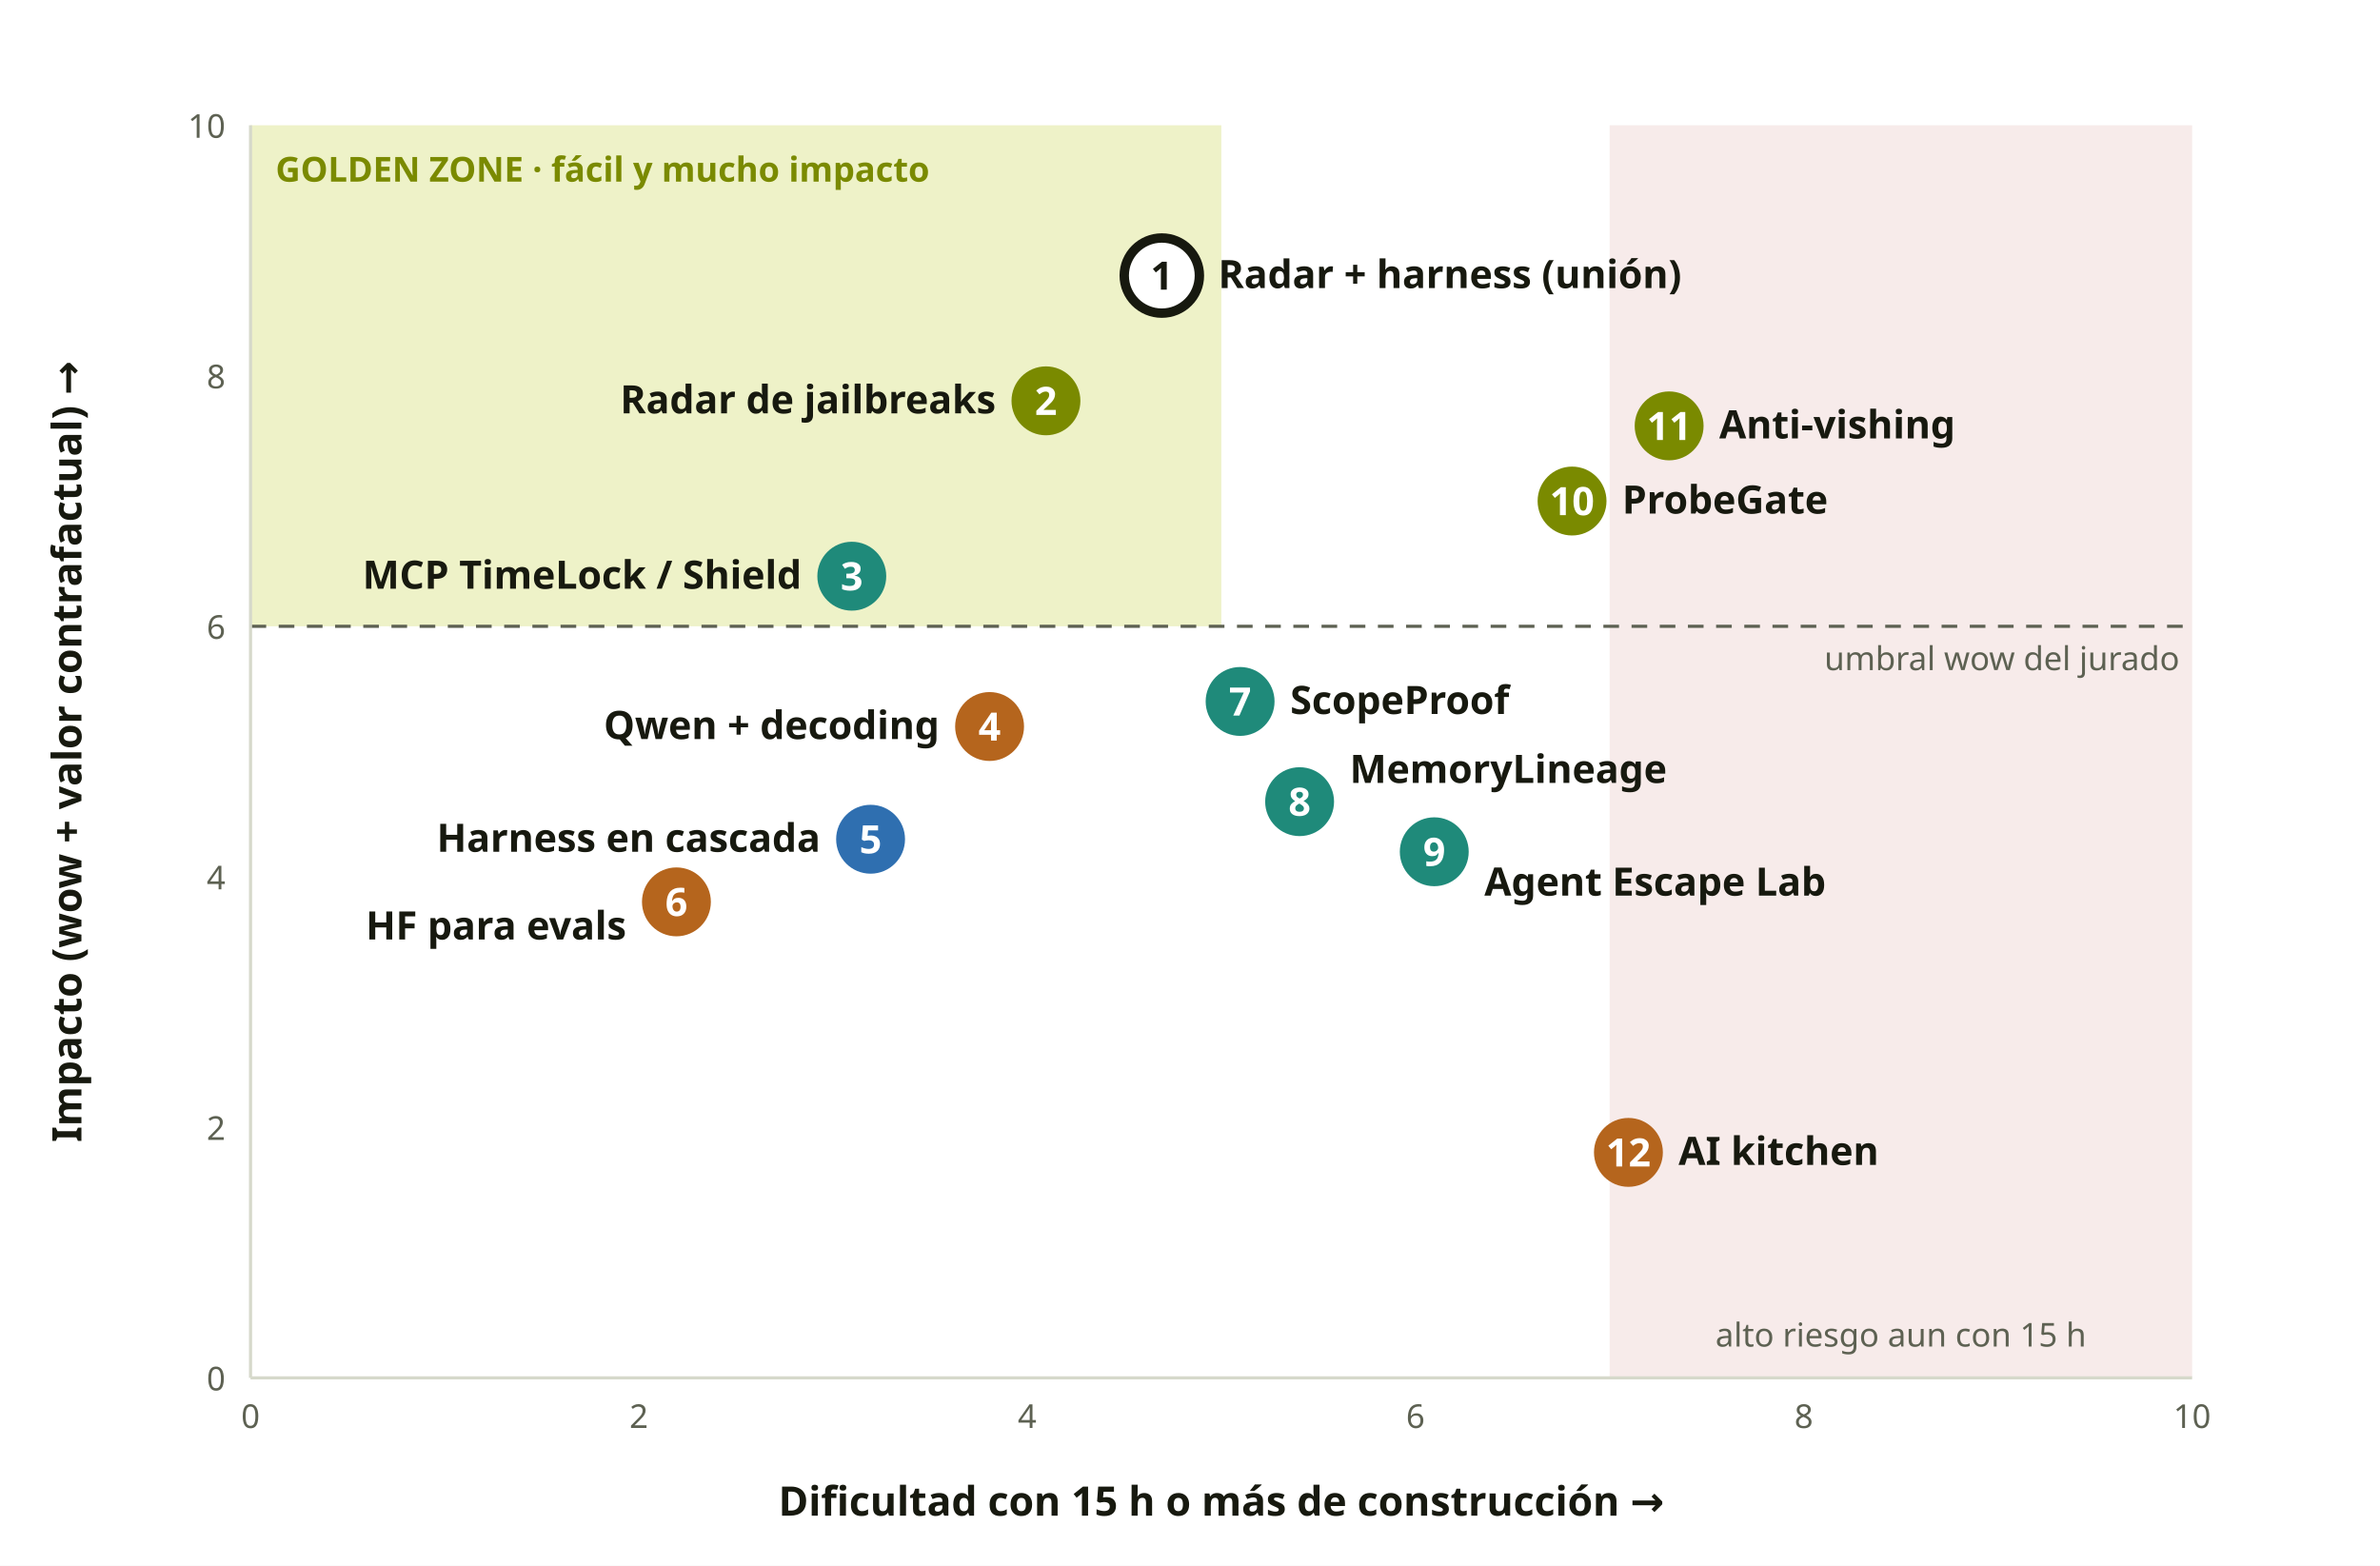
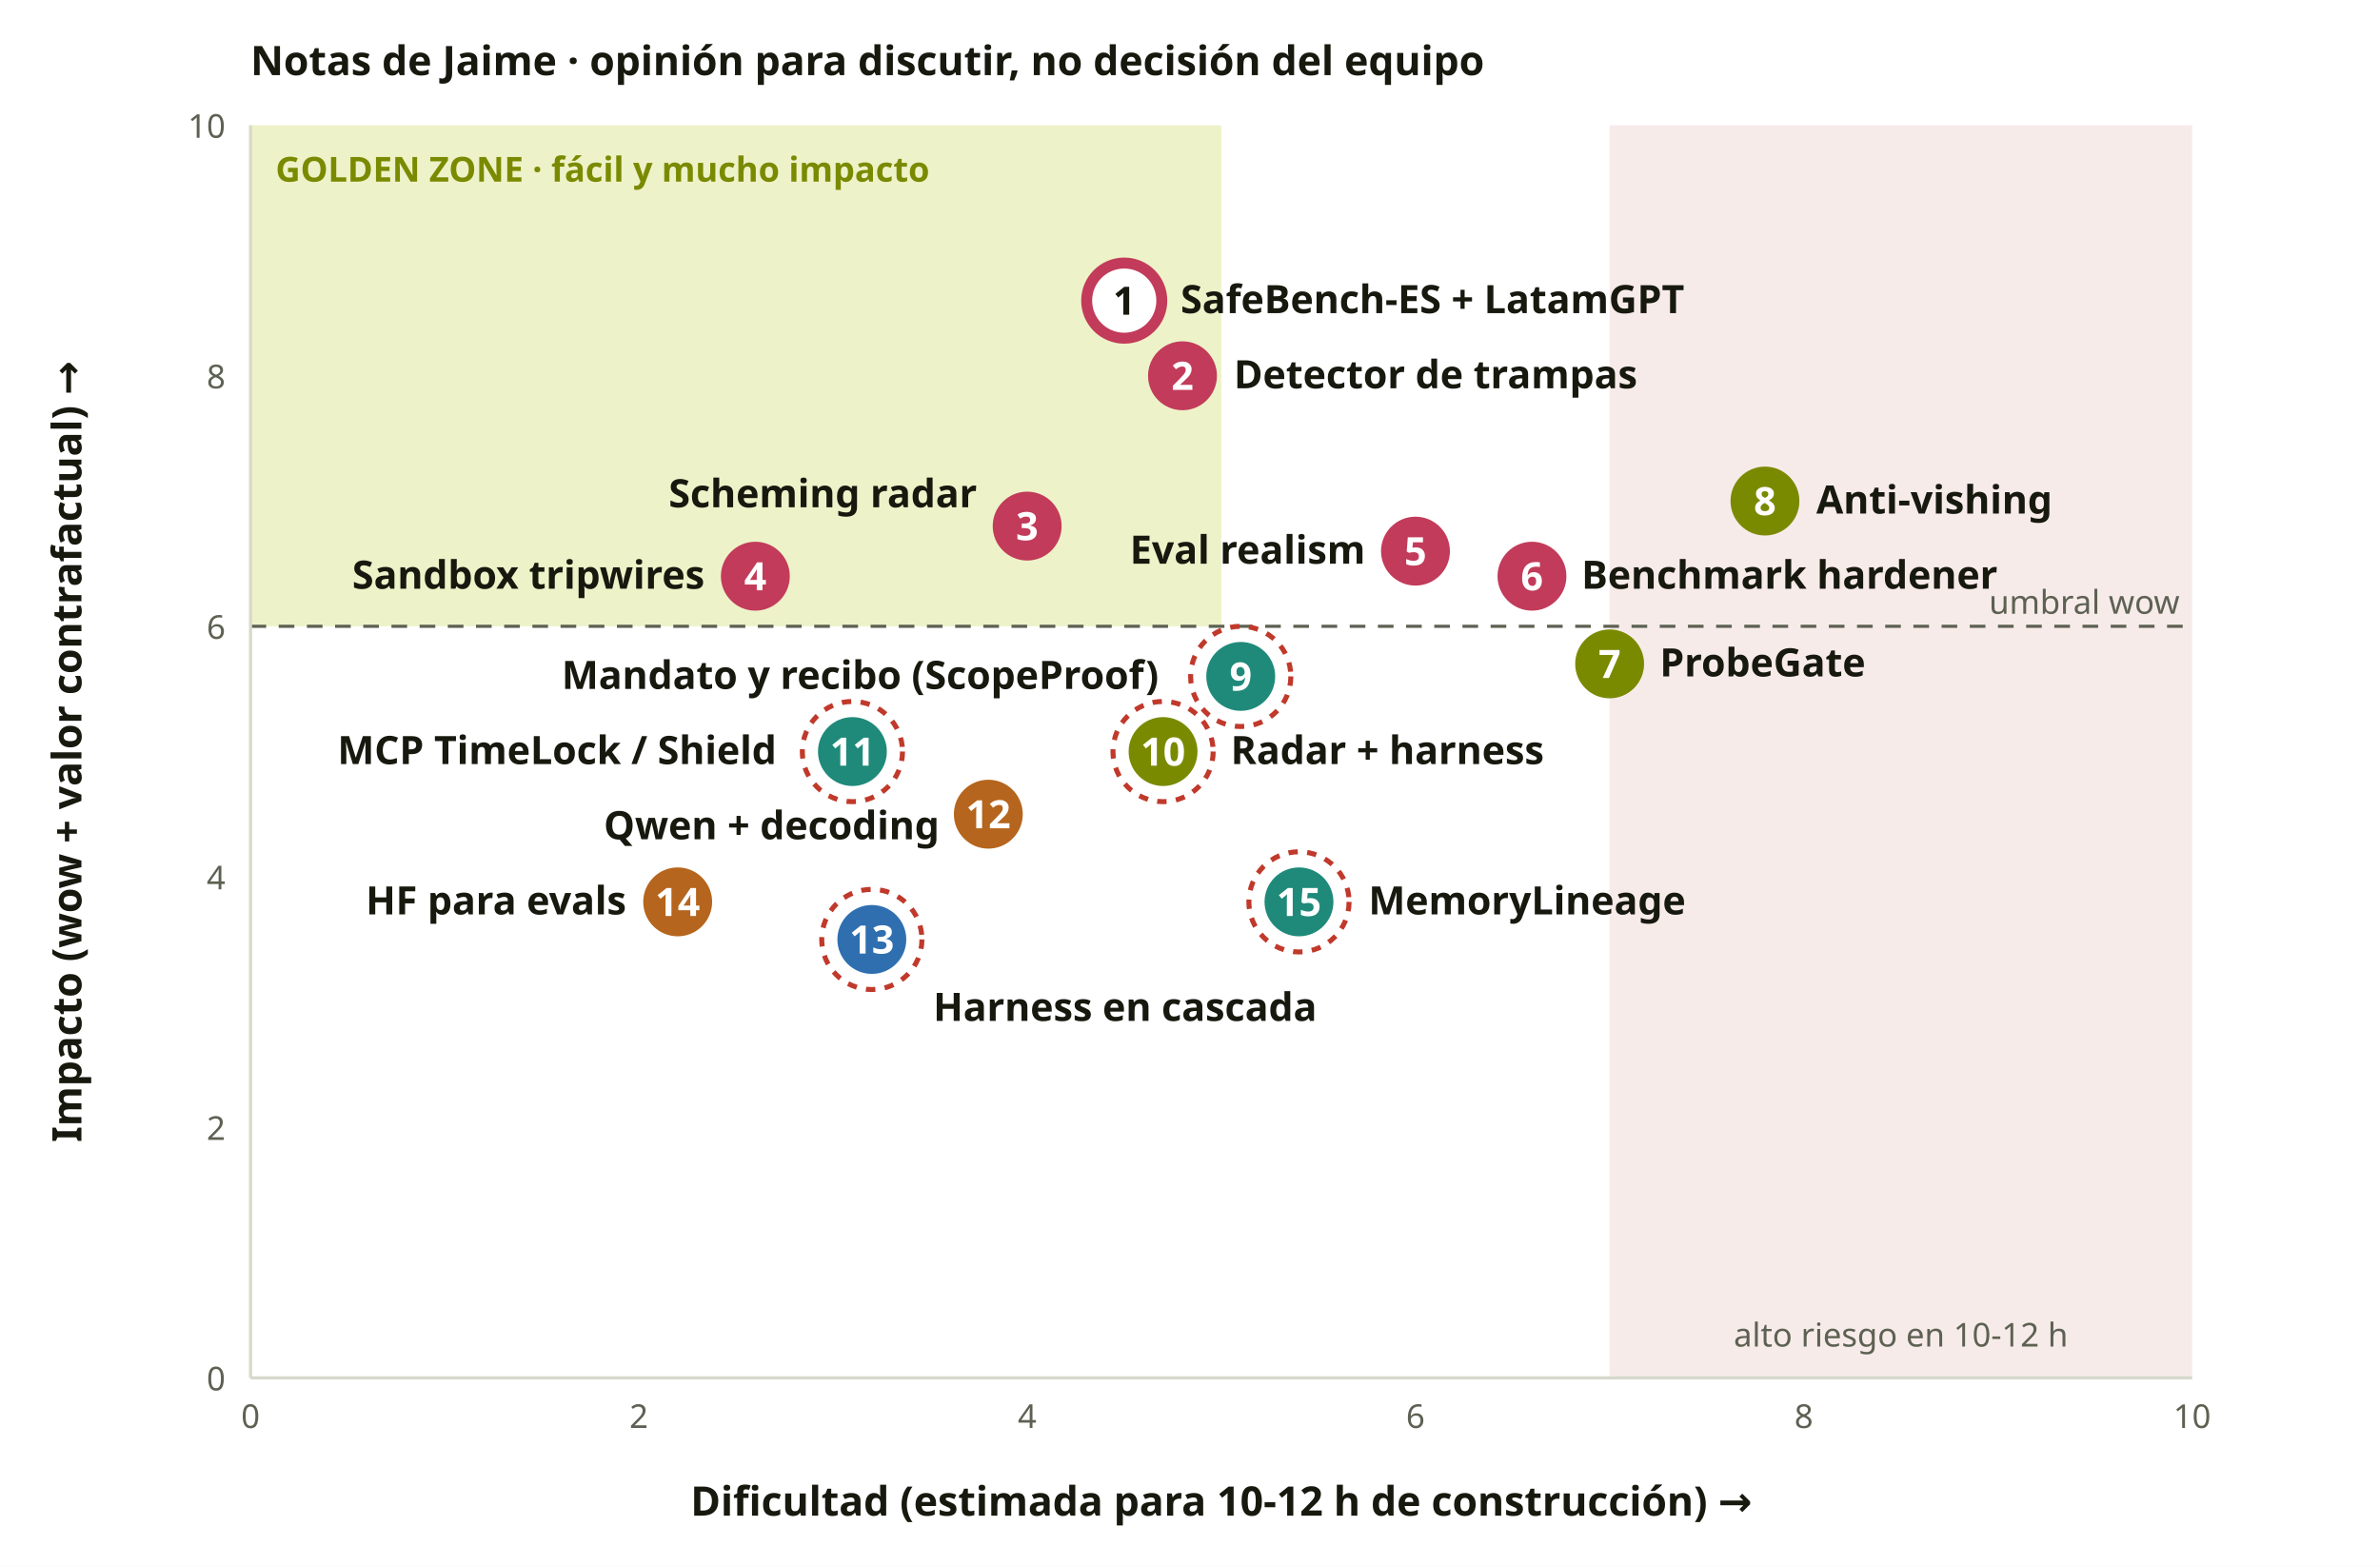
- <svg xmlns="http://www.w3.org/2000/svg" width="760" height="500" style="background:#ffffff;font-family:sans-serif" viewBox="0 0 760 500" role="img" aria-label="Gráfico de dificultad contra impacto de 12 ideas del equipo">
-   <rect x="0" y="0" width="760" height="500" fill="#ffffff" />
+ <svg xmlns="http://www.w3.org/2000/svg" width="760" height="500" viewBox="0 0 760 500" font-family="sans-serif">
+   <rect width="760" height="500" fill="#ffffff" />
+   <text x="80" y="24" fill="#17190f" font-size="13" font-weight="700">Notas de Jaime · opinión para discutir, no decisión del equipo</text>
  <rect x="80" y="40" width="310" height="160" fill="#eef2c8" />
-   <text x="88" y="58" fill="#7a8a00" font-family="JetBrains Mono" font-size="11" font-weight="600">GOLDEN ZONE · fácil y mucho impacto</text>
+   <text x="88" y="58" fill="#7a8a00" font-size="11" font-weight="700">GOLDEN ZONE · fácil y mucho impacto</text>
  <rect x="514" y="40" width="186" height="400" fill="#f3e3e1" opacity=".7" />
-   <text x="607" y="430" text-anchor="middle" fill="#5d6152" font-family="JetBrains Mono" font-size="10.5">alto riesgo aun con 15 h</text>
+   <text x="607" y="430" text-anchor="middle" fill="#5d6152" font-size="10.5">alto riesgo en 10-12 h</text>
  <line x1="80" y1="200" x2="700" y2="200" stroke="#5d6152" stroke-dasharray="5 4" />
-   <text x="696" y="214" text-anchor="end" fill="#5d6152" font-family="JetBrains Mono" font-size="10.5">umbral wow del jurado</text>
+   <text x="696" y="196" text-anchor="end" fill="#5d6152" font-size="10.5">umbral wow</text>
  <line x1="80" y1="440" x2="700" y2="440" stroke="#d6d9cb" />
  <line x1="80" y1="40" x2="80" y2="440" stroke="#d6d9cb" />
-   <g fill="#5d6152" font-family="JetBrains Mono" font-size="10.5" text-anchor="middle">
-     <text x="80" y="456">0</text>
-     <text x="204" y="456">2</text>
-     <text x="328" y="456">4</text>
-     <text x="452" y="456">6</text>
-     <text x="576" y="456">8</text>
-     <text x="700" y="456">10</text>
-   </g>
-   <g fill="#5d6152" font-family="JetBrains Mono" font-size="10.5" text-anchor="end">
-     <text x="72" y="444">0</text>
-     <text x="72" y="364">2</text>
-     <text x="72" y="284">4</text>
-     <text x="72" y="204">6</text>
-     <text x="72" y="124">8</text>
-     <text x="72" y="44">10</text>
-   </g>
-   <text x="390" y="484" text-anchor="middle" fill="#17190f" font-family="Space Grotesk" font-size="13" font-weight="700">Dificultad con 15 h o más de construcción →</text>
-   <text x="26" y="240" text-anchor="middle" fill="#17190f" font-family="Space Grotesk" font-size="13" font-weight="700" transform="rotate(-90 26 240)">Impacto (wow + valor contrafactual) →</text>
-   <g font-family="Space Grotesk" font-size="12.5" font-weight="700">
-     <circle cx="371" cy="88" r="12" fill="#ffffff" stroke="#17190f" stroke-width="3" />
-     <text x="371" y="92.5" text-anchor="middle" fill="#17190f">1</text>
-     <text x="389" y="92" fill="#17190f">Radar + harness (unión)</text>
-     <circle cx="334" cy="128" r="11" fill="#7a8a00" />
-     <text x="334" y="132.5" text-anchor="middle" fill="#ffffff">2</text>
-     <text x="318" y="132" text-anchor="end" fill="#17190f">Radar de jailbreaks</text>
-     <circle cx="272" cy="184" r="11" fill="#1f8a7a" />
-     <text x="272" y="188.5" text-anchor="middle" fill="#ffffff">3</text>
-     <text x="256" y="188" text-anchor="end" fill="#17190f">MCP TimeLock / Shield</text>
-     <circle cx="316" cy="232" r="11" fill="#b5651d" />
-     <text x="316" y="236.5" text-anchor="middle" fill="#ffffff">4</text>
-     <text x="300" y="236" text-anchor="end" fill="#17190f">Qwen + decoding</text>
-     <circle cx="278" cy="268" r="11" fill="#2f6fb0" />
-     <text x="278" y="272.5" text-anchor="middle" fill="#ffffff">5</text>
-     <text x="262" y="272" text-anchor="end" fill="#17190f">Harness en cascada</text>
-     <circle cx="216" cy="288" r="11" fill="#b5651d" />
-     <text x="216" y="292.5" text-anchor="middle" fill="#ffffff">6</text>
-     <text x="200" y="300" text-anchor="end" fill="#17190f">HF para evals</text>
-     <circle cx="396" cy="224" r="11" fill="#1f8a7a" />
-     <text x="396" y="228.5" text-anchor="middle" fill="#ffffff">7</text>
-     <text x="412" y="228" fill="#17190f">ScopeProof</text>
-     <circle cx="415" cy="256" r="11" fill="#1f8a7a" />
-     <text x="415" y="260.5" text-anchor="middle" fill="#ffffff">8</text>
-     <text x="431" y="250" fill="#17190f">MemoryLineage</text>
-     <circle cx="458" cy="272" r="11" fill="#1f8a7a" />
-     <text x="458" y="276.5" text-anchor="middle" fill="#ffffff">9</text>
-     <text x="474" y="286" fill="#17190f">Agent Escape Lab</text>
-     <circle cx="502" cy="160" r="11" fill="#7a8a00" />
-     <text x="502" y="164.5" text-anchor="middle" fill="#ffffff">10</text>
-     <text x="518" y="164" fill="#17190f">ProbeGate</text>
-     <circle cx="533" cy="136" r="11" fill="#7a8a00" />
-     <text x="533" y="140.5" text-anchor="middle" fill="#ffffff">11</text>
-     <text x="549" y="140" fill="#17190f">Anti-vishing</text>
-     <circle cx="520" cy="368" r="11" fill="#b5651d" />
-     <text x="520" y="372.5" text-anchor="middle" fill="#ffffff">12</text>
-     <text x="536" y="372" fill="#17190f">AI kitchen</text>
+   <text x="80" y="456" text-anchor="middle" fill="#5d6152" font-size="10.5">0</text>
+   <text x="72" y="444" text-anchor="end" fill="#5d6152" font-size="10.5">0</text>
+   <text x="204" y="456" text-anchor="middle" fill="#5d6152" font-size="10.5">2</text>
+   <text x="72" y="364" text-anchor="end" fill="#5d6152" font-size="10.5">2</text>
+   <text x="328" y="456" text-anchor="middle" fill="#5d6152" font-size="10.5">4</text>
+   <text x="72" y="284" text-anchor="end" fill="#5d6152" font-size="10.5">4</text>
+   <text x="452" y="456" text-anchor="middle" fill="#5d6152" font-size="10.5">6</text>
+   <text x="72" y="204" text-anchor="end" fill="#5d6152" font-size="10.5">6</text>
+   <text x="576" y="456" text-anchor="middle" fill="#5d6152" font-size="10.5">8</text>
+   <text x="72" y="124" text-anchor="end" fill="#5d6152" font-size="10.5">8</text>
+   <text x="700" y="456" text-anchor="middle" fill="#5d6152" font-size="10.5">10</text>
+   <text x="72" y="44" text-anchor="end" fill="#5d6152" font-size="10.5">10</text>
+   <text x="390" y="484" text-anchor="middle" fill="#17190f" font-size="13" font-weight="700">Dificultad (estimada para 10-12 h de construcción) →</text>
+   <text x="26" y="240" text-anchor="middle" fill="#17190f" font-size="13" font-weight="700" transform="rotate(-90 26 240)">Impacto (wow + valor contrafactual) →</text>
+   <g font-size="12.5" font-weight="700">
+     <circle cx="359.0" cy="96.0" r="12" fill="#ffffff" stroke="#c23b5a" stroke-width="3.5" />
+     <text x="359.0" y="100.5" text-anchor="middle" fill="#17190f">1</text>
+     <text x="377" y="100" fill="#17190f">SafeBench-ES + LatamGPT</text>
+     <circle cx="377.6" cy="120.0" r="11" fill="#c23b5a" />
+     <text x="377.6" y="124.5" text-anchor="middle" fill="#ffffff">2</text>
+     <text x="394" y="124" fill="#17190f">Detector de trampas</text>
+     <circle cx="328.0" cy="168.0" r="11" fill="#c23b5a" />
+     <text x="328.0" y="172.5" text-anchor="middle" fill="#ffffff">3</text>
+     <text x="312" y="162" text-anchor="end" fill="#17190f">Scheming radar</text>
+     <circle cx="241.2" cy="184.0" r="11" fill="#c23b5a" />
+     <text x="241.2" y="188.5" text-anchor="middle" fill="#ffffff">4</text>
+     <text x="225" y="188" text-anchor="end" fill="#17190f">Sandbox tripwires</text>
+     <circle cx="452.0" cy="176.0" r="11" fill="#c23b5a" />
+     <text x="452.0" y="180.5" text-anchor="middle" fill="#ffffff">5</text>
+     <text x="436" y="180" text-anchor="end" fill="#17190f">Eval realism</text>
+     <circle cx="489.2" cy="184.0" r="11" fill="#c23b5a" />
+     <text x="489.2" y="188.5" text-anchor="middle" fill="#ffffff">6</text>
+     <text x="505" y="188" fill="#17190f">Benchmark hardener</text>
+     <circle cx="514.0" cy="212.0" r="11" fill="#7a8a00" />
+     <text x="514.0" y="216.5" text-anchor="middle" fill="#ffffff">7</text>
+     <text x="530" y="216" fill="#17190f">ProbeGate</text>
+     <circle cx="563.6" cy="160.0" r="11" fill="#7a8a00" />
+     <text x="563.6" y="164.5" text-anchor="middle" fill="#ffffff">8</text>
+     <text x="580" y="164" fill="#17190f">Anti-vishing</text>
+     <circle cx="396.2" cy="216.0" r="16" fill="none" stroke="#c0392b" stroke-width="1.6" stroke-dasharray="3 3" />
+     <circle cx="396.2" cy="216.0" r="11" fill="#1f8a7a" />
+     <text x="396.2" y="220.5" text-anchor="middle" fill="#ffffff">9</text>
+     <text x="370" y="220" text-anchor="end" fill="#17190f">Mandato y recibo (ScopeProof)</text>
+     <circle cx="371.4" cy="240.0" r="16" fill="none" stroke="#c0392b" stroke-width="1.6" stroke-dasharray="3 3" />
+     <circle cx="371.4" cy="240.0" r="11" fill="#7a8a00" />
+     <text x="371.4" y="244.5" text-anchor="middle" fill="#ffffff">10</text>
+     <text x="393" y="244" fill="#17190f">Radar + harness</text>
+     <circle cx="272.2" cy="240.0" r="16" fill="none" stroke="#c0392b" stroke-width="1.6" stroke-dasharray="3 3" />
+     <circle cx="272.2" cy="240.0" r="11" fill="#1f8a7a" />
+     <text x="272.2" y="244.5" text-anchor="middle" fill="#ffffff">11</text>
+     <text x="248" y="244" text-anchor="end" fill="#17190f">MCP TimeLock / Shield</text>
+     <circle cx="315.6" cy="260.0" r="11" fill="#b5651d" />
+     <text x="315.6" y="264.5" text-anchor="middle" fill="#ffffff">12</text>
+     <text x="300" y="268" text-anchor="end" fill="#17190f">Qwen + decoding</text>
+     <circle cx="278.4" cy="300.0" r="16" fill="none" stroke="#c0392b" stroke-width="1.6" stroke-dasharray="3 3" />
+     <circle cx="278.4" cy="300.0" r="11" fill="#2f6fb0" />
+     <text x="278.4" y="304.5" text-anchor="middle" fill="#ffffff">13</text>
+     <text x="298" y="326" fill="#17190f">Harness en cascada</text>
+     <circle cx="216.4" cy="288.0" r="11" fill="#b5651d" />
+     <text x="216.4" y="292.5" text-anchor="middle" fill="#ffffff">14</text>
+     <text x="200" y="292" text-anchor="end" fill="#17190f">HF para evals</text>
+     <circle cx="414.8" cy="288.0" r="16" fill="none" stroke="#c0392b" stroke-width="1.6" stroke-dasharray="3 3" />
+     <circle cx="414.8" cy="288.0" r="11" fill="#1f8a7a" />
+     <text x="414.8" y="292.5" text-anchor="middle" fill="#ffffff">15</text>
+     <text x="437" y="292" fill="#17190f">MemoryLineage</text>
  </g>
</svg>
